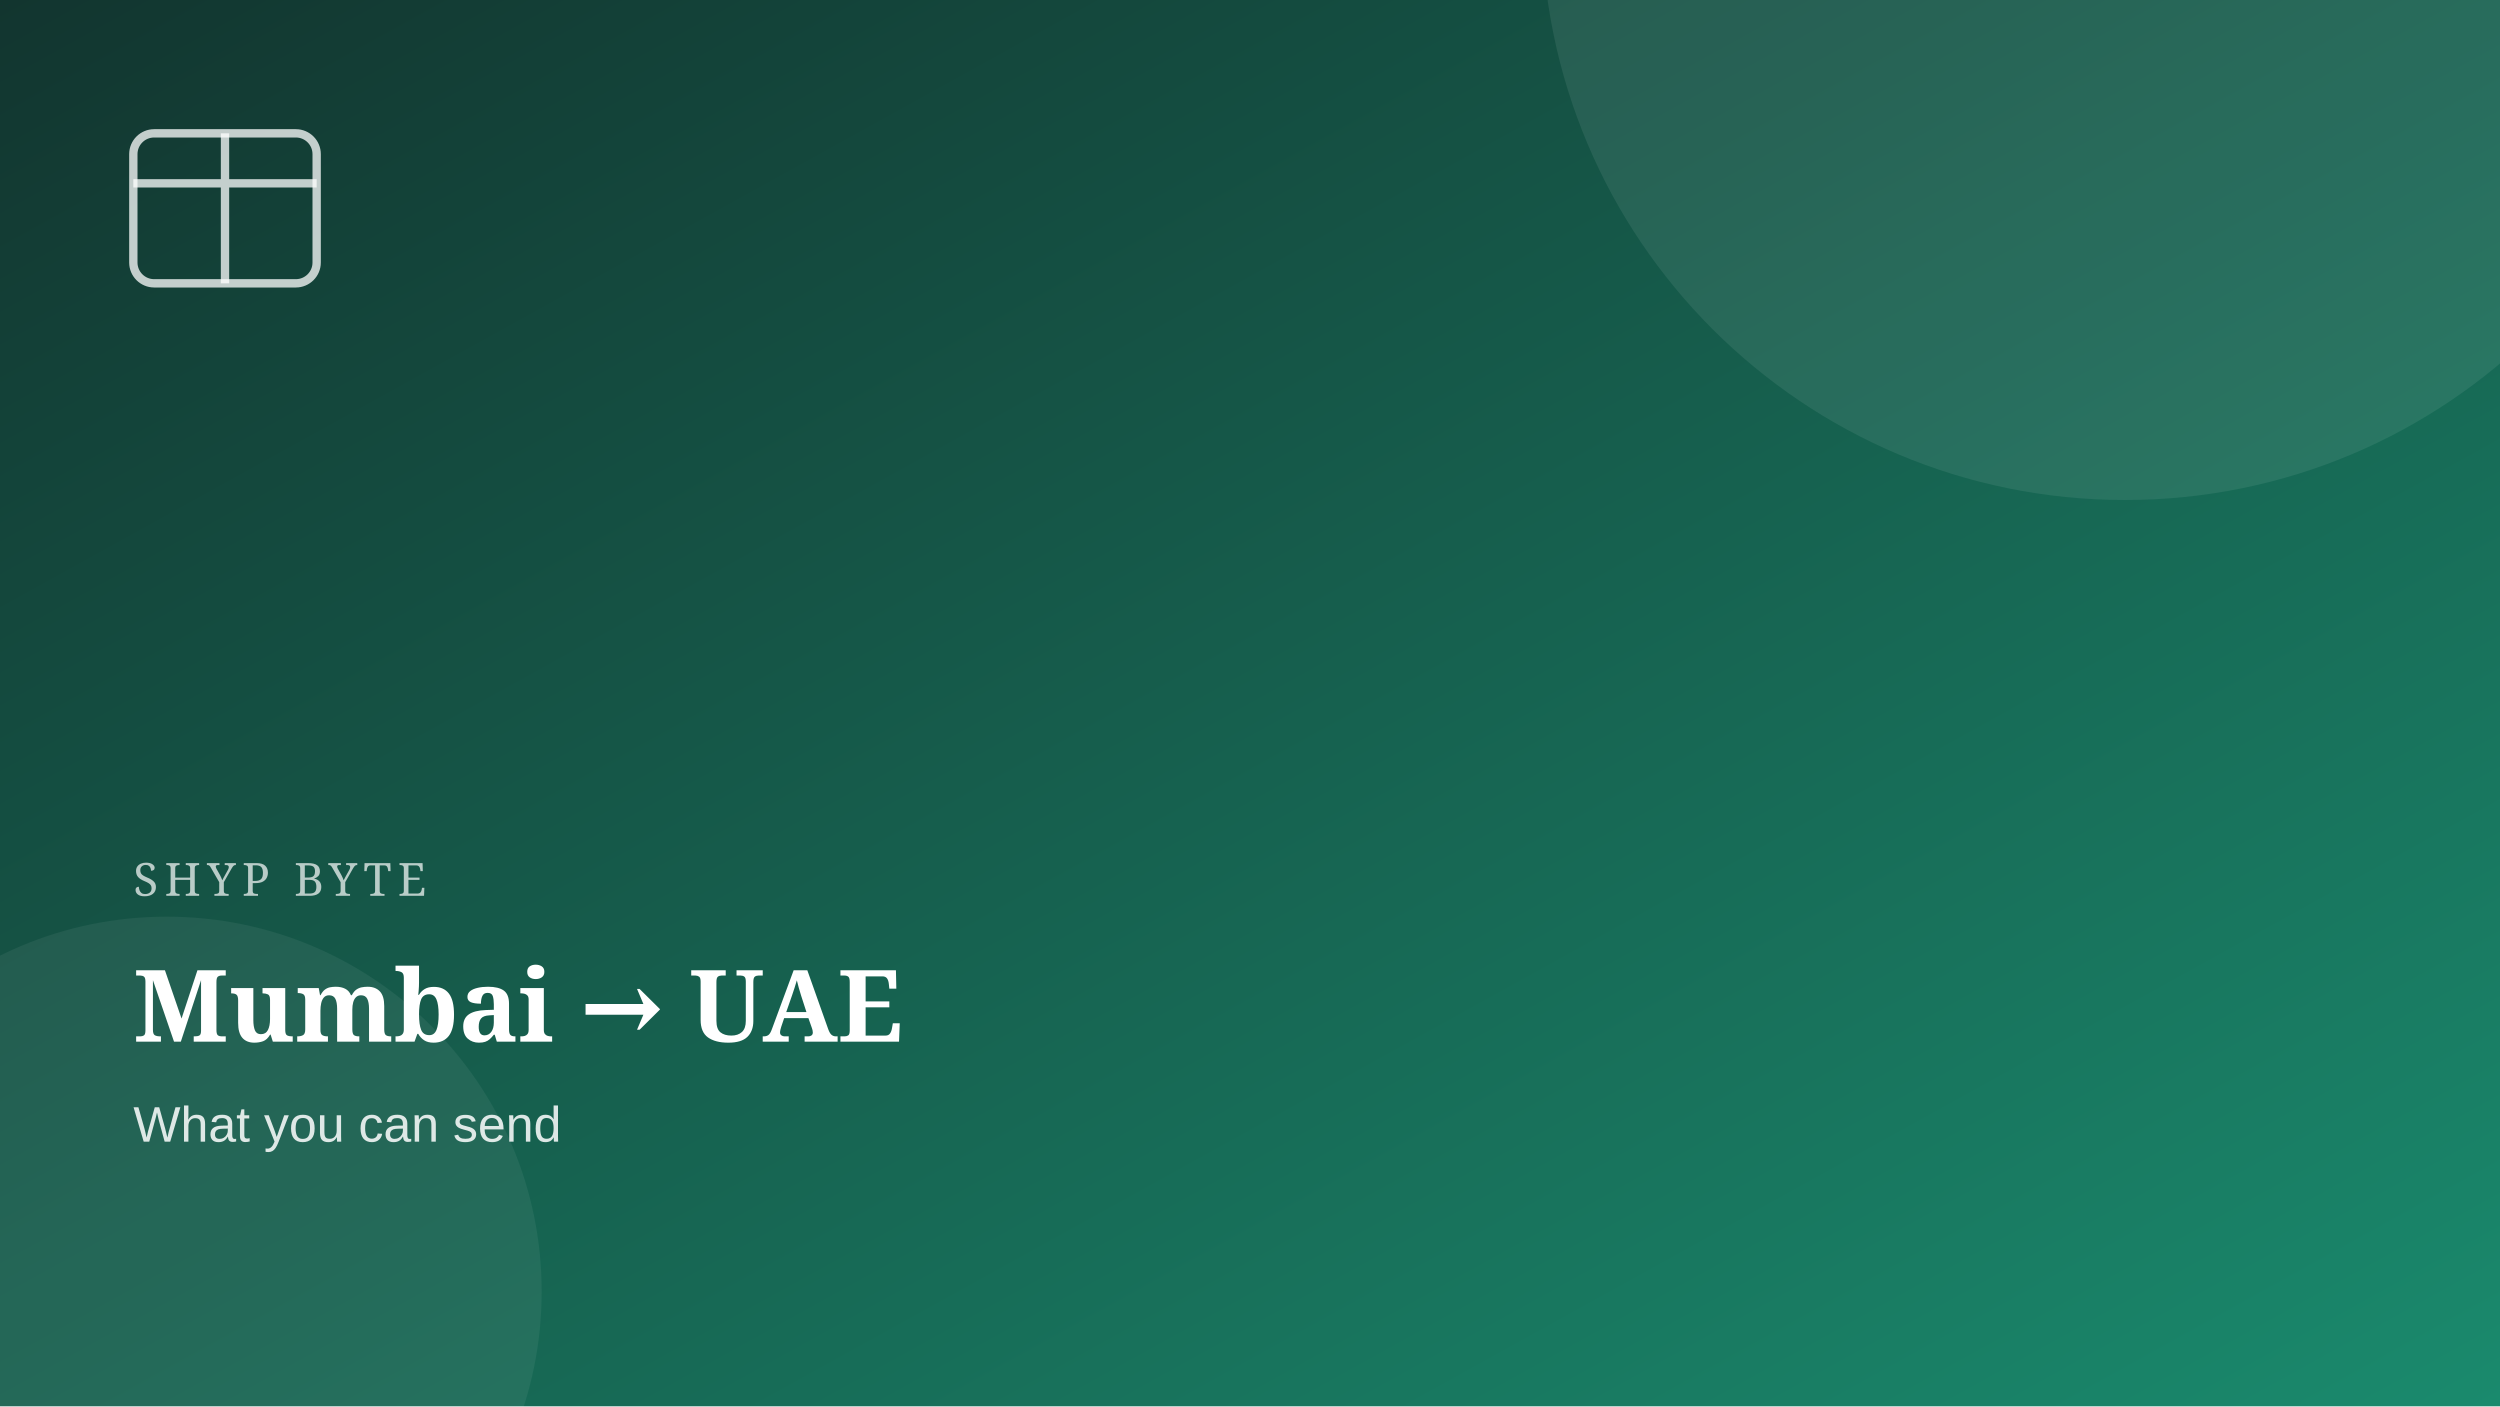
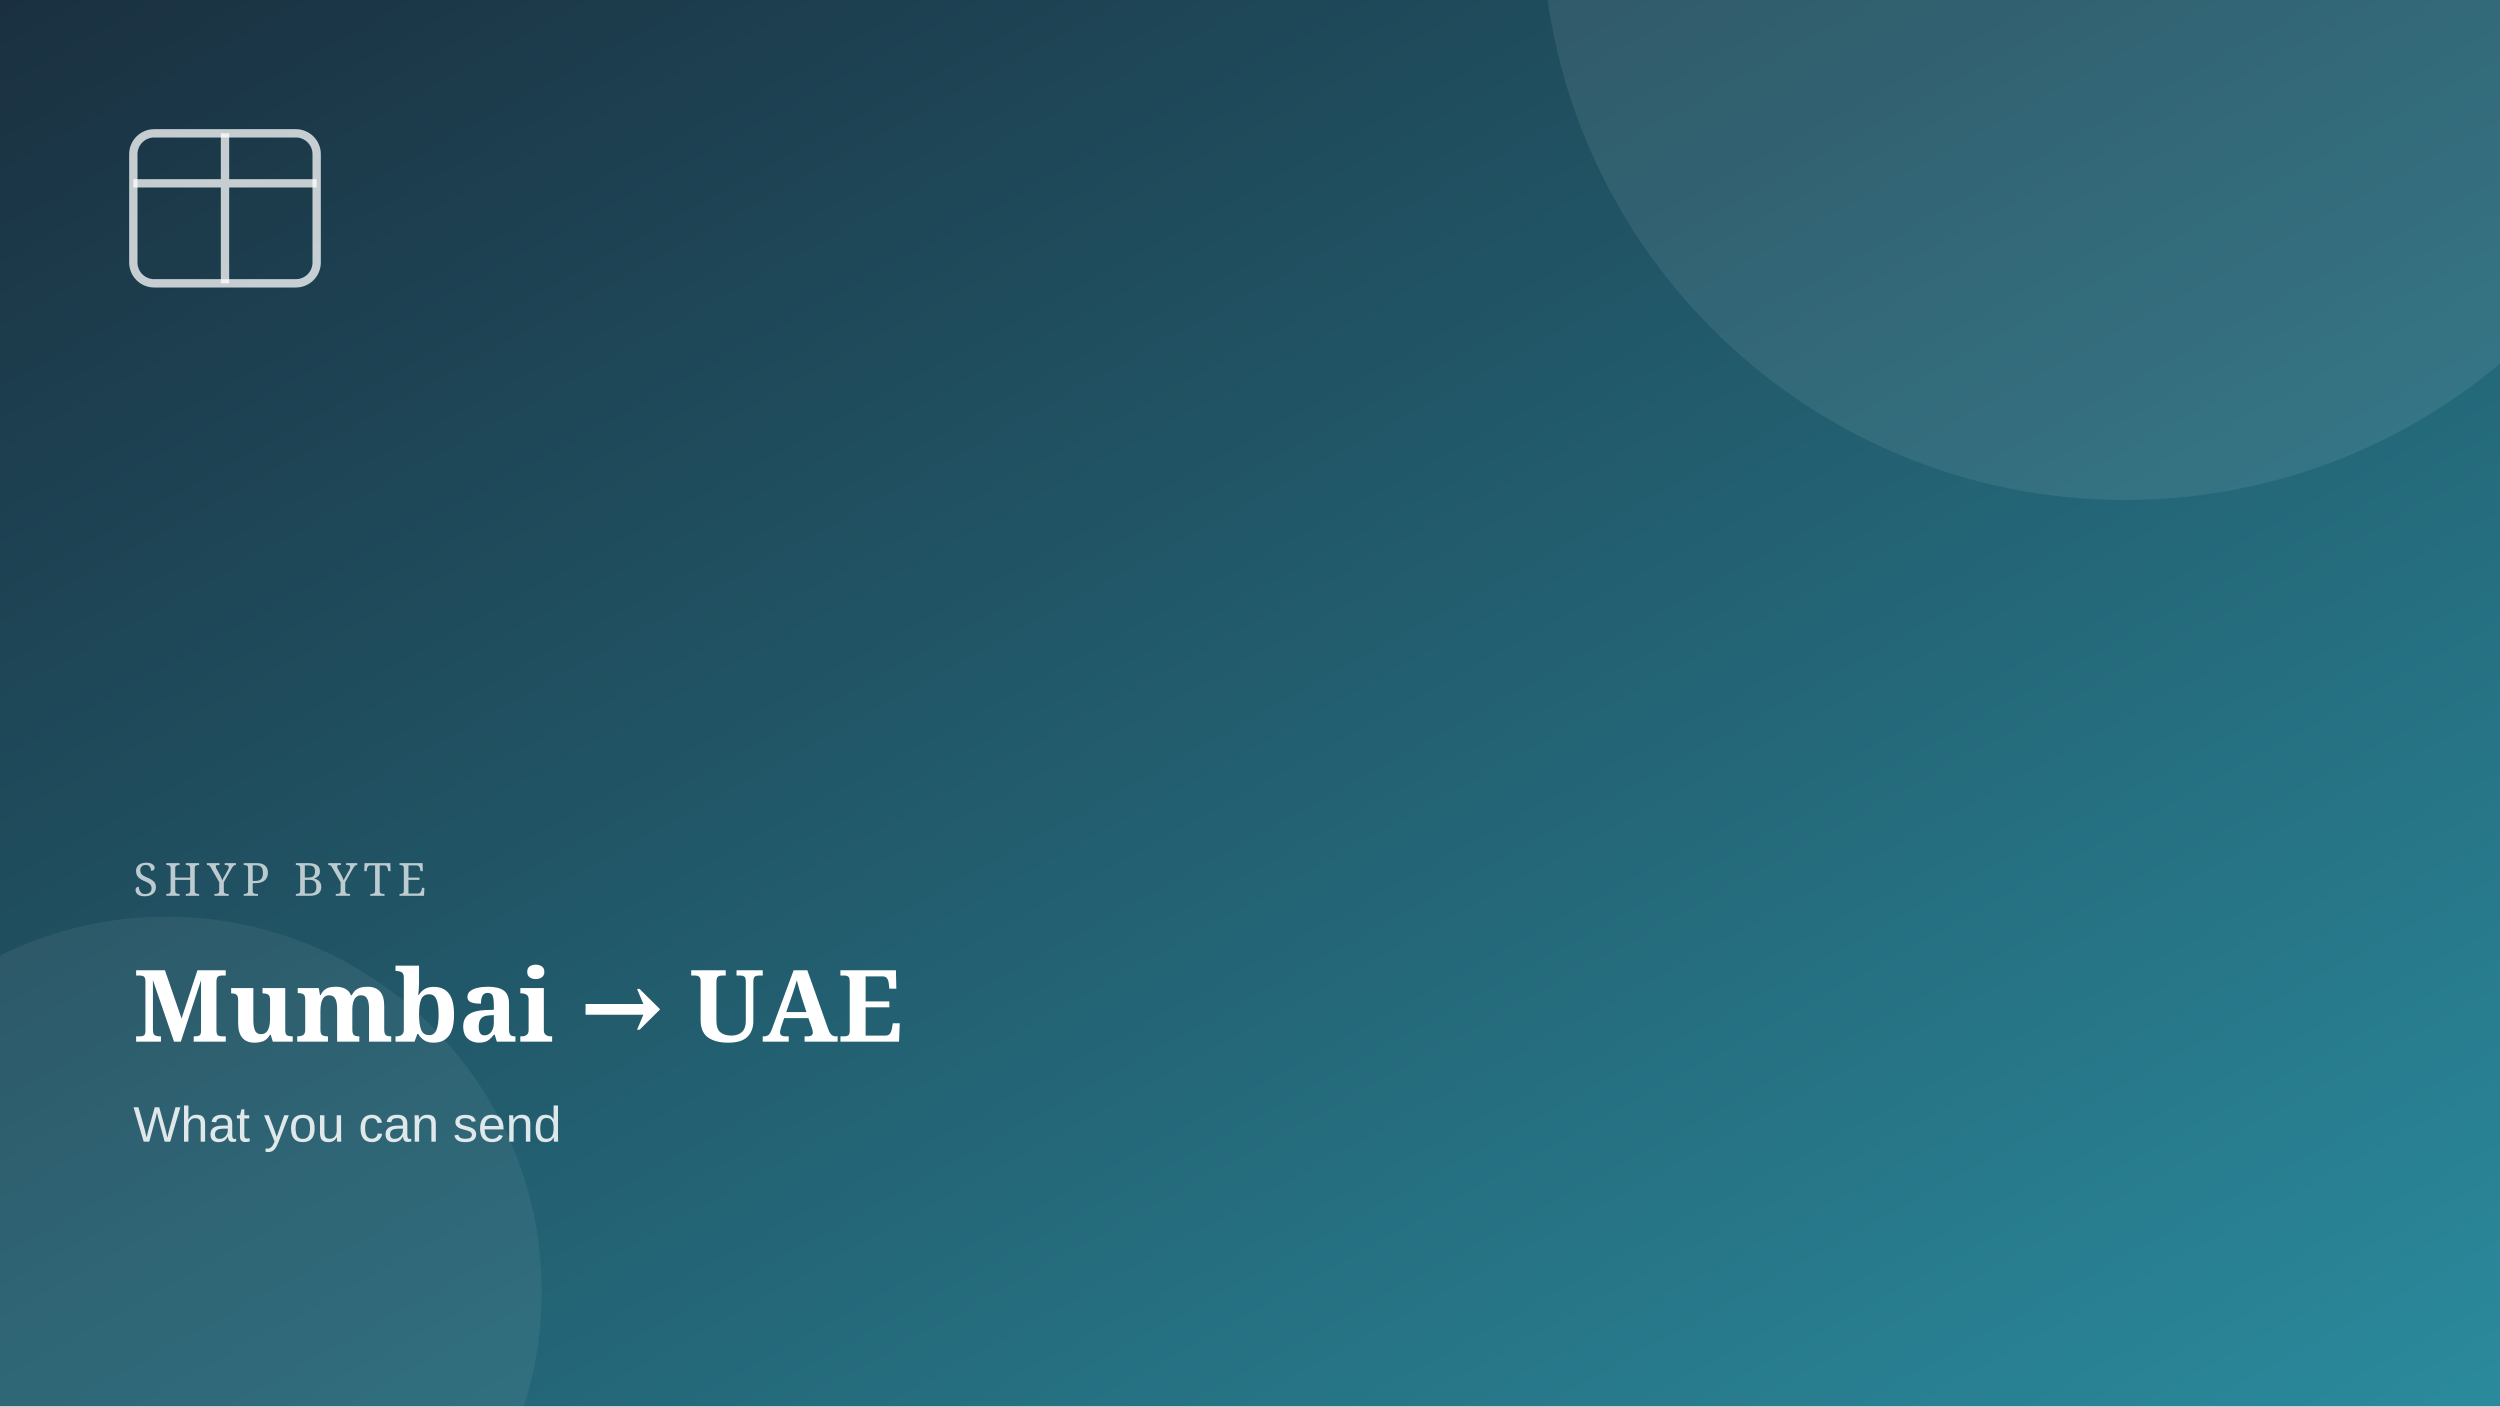
<svg xmlns="http://www.w3.org/2000/svg" width="1200" height="675" viewBox="0 0 1200 675" role="img" aria-label="Mumbai → UAE">
  <defs>
-     <linearGradient id="g2" x1="0" y1="0" x2="1" y2="1">
-       <stop offset="0%" stop-color="#12352f" />
-       <stop offset="100%" stop-color="#1a8a6d" />
+     <linearGradient id="g11" x1="0" y1="0" x2="1" y2="1">
+       <stop offset="0%" stop-color="#1a3040" />
+       <stop offset="100%" stop-color="#2a8a9c" />
    </linearGradient>
  </defs>
-   <rect width="1200" height="675" fill="url(#g2)" />
+   <rect width="1200" height="675" fill="url(#g11)" />
  <circle cx="1020" cy="-40" r="280" fill="rgba(255,255,255,0.08)" />
  <circle cx="80" cy="620" r="180" fill="rgba(255,255,255,0.06)" />
  <rect x="64" y="64" width="88" height="72" rx="10" fill="none" stroke="rgba(255,255,255,0.75)" stroke-width="4" />
  <path d="M64 88h88M108 64v72" fill="none" stroke="rgba(255,255,255,0.75)" stroke-width="4" />
  <text x="64" y="430" fill="rgba(255,255,255,0.7)" font-family="Georgia, serif" font-size="22" letter-spacing="3">SHYP BYTE</text>
  <text x="64" y="500" fill="#ffffff" font-family="Georgia, serif" font-size="48" font-weight="700">Mumbai → UAE</text>
  <text x="64" y="548" fill="rgba(255,255,255,0.85)" font-family="Arial, sans-serif" font-size="24">What you can send</text>
</svg>
